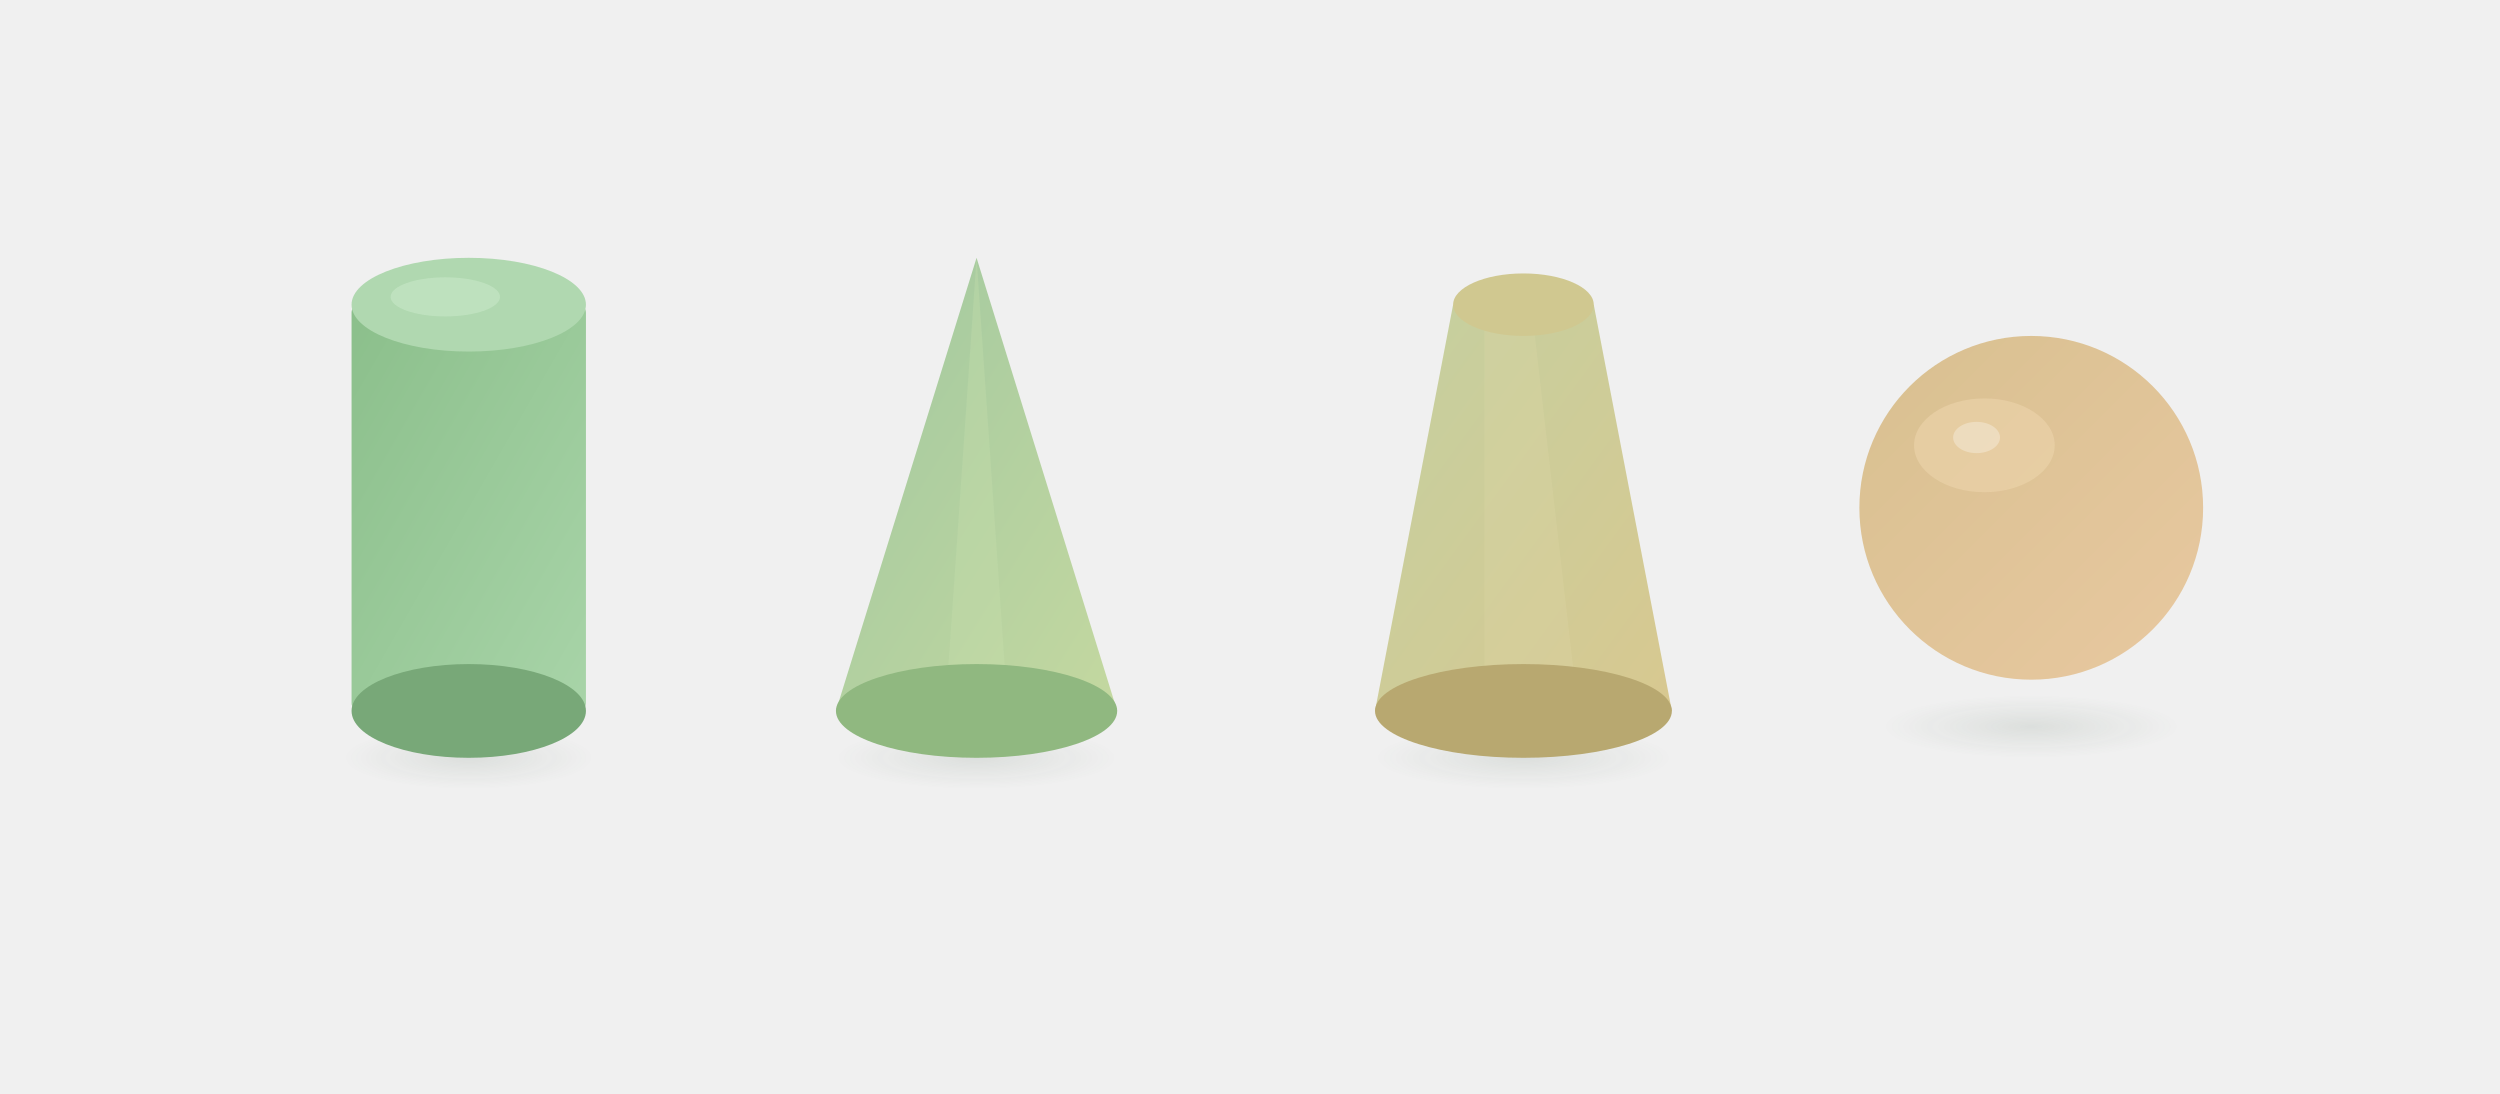
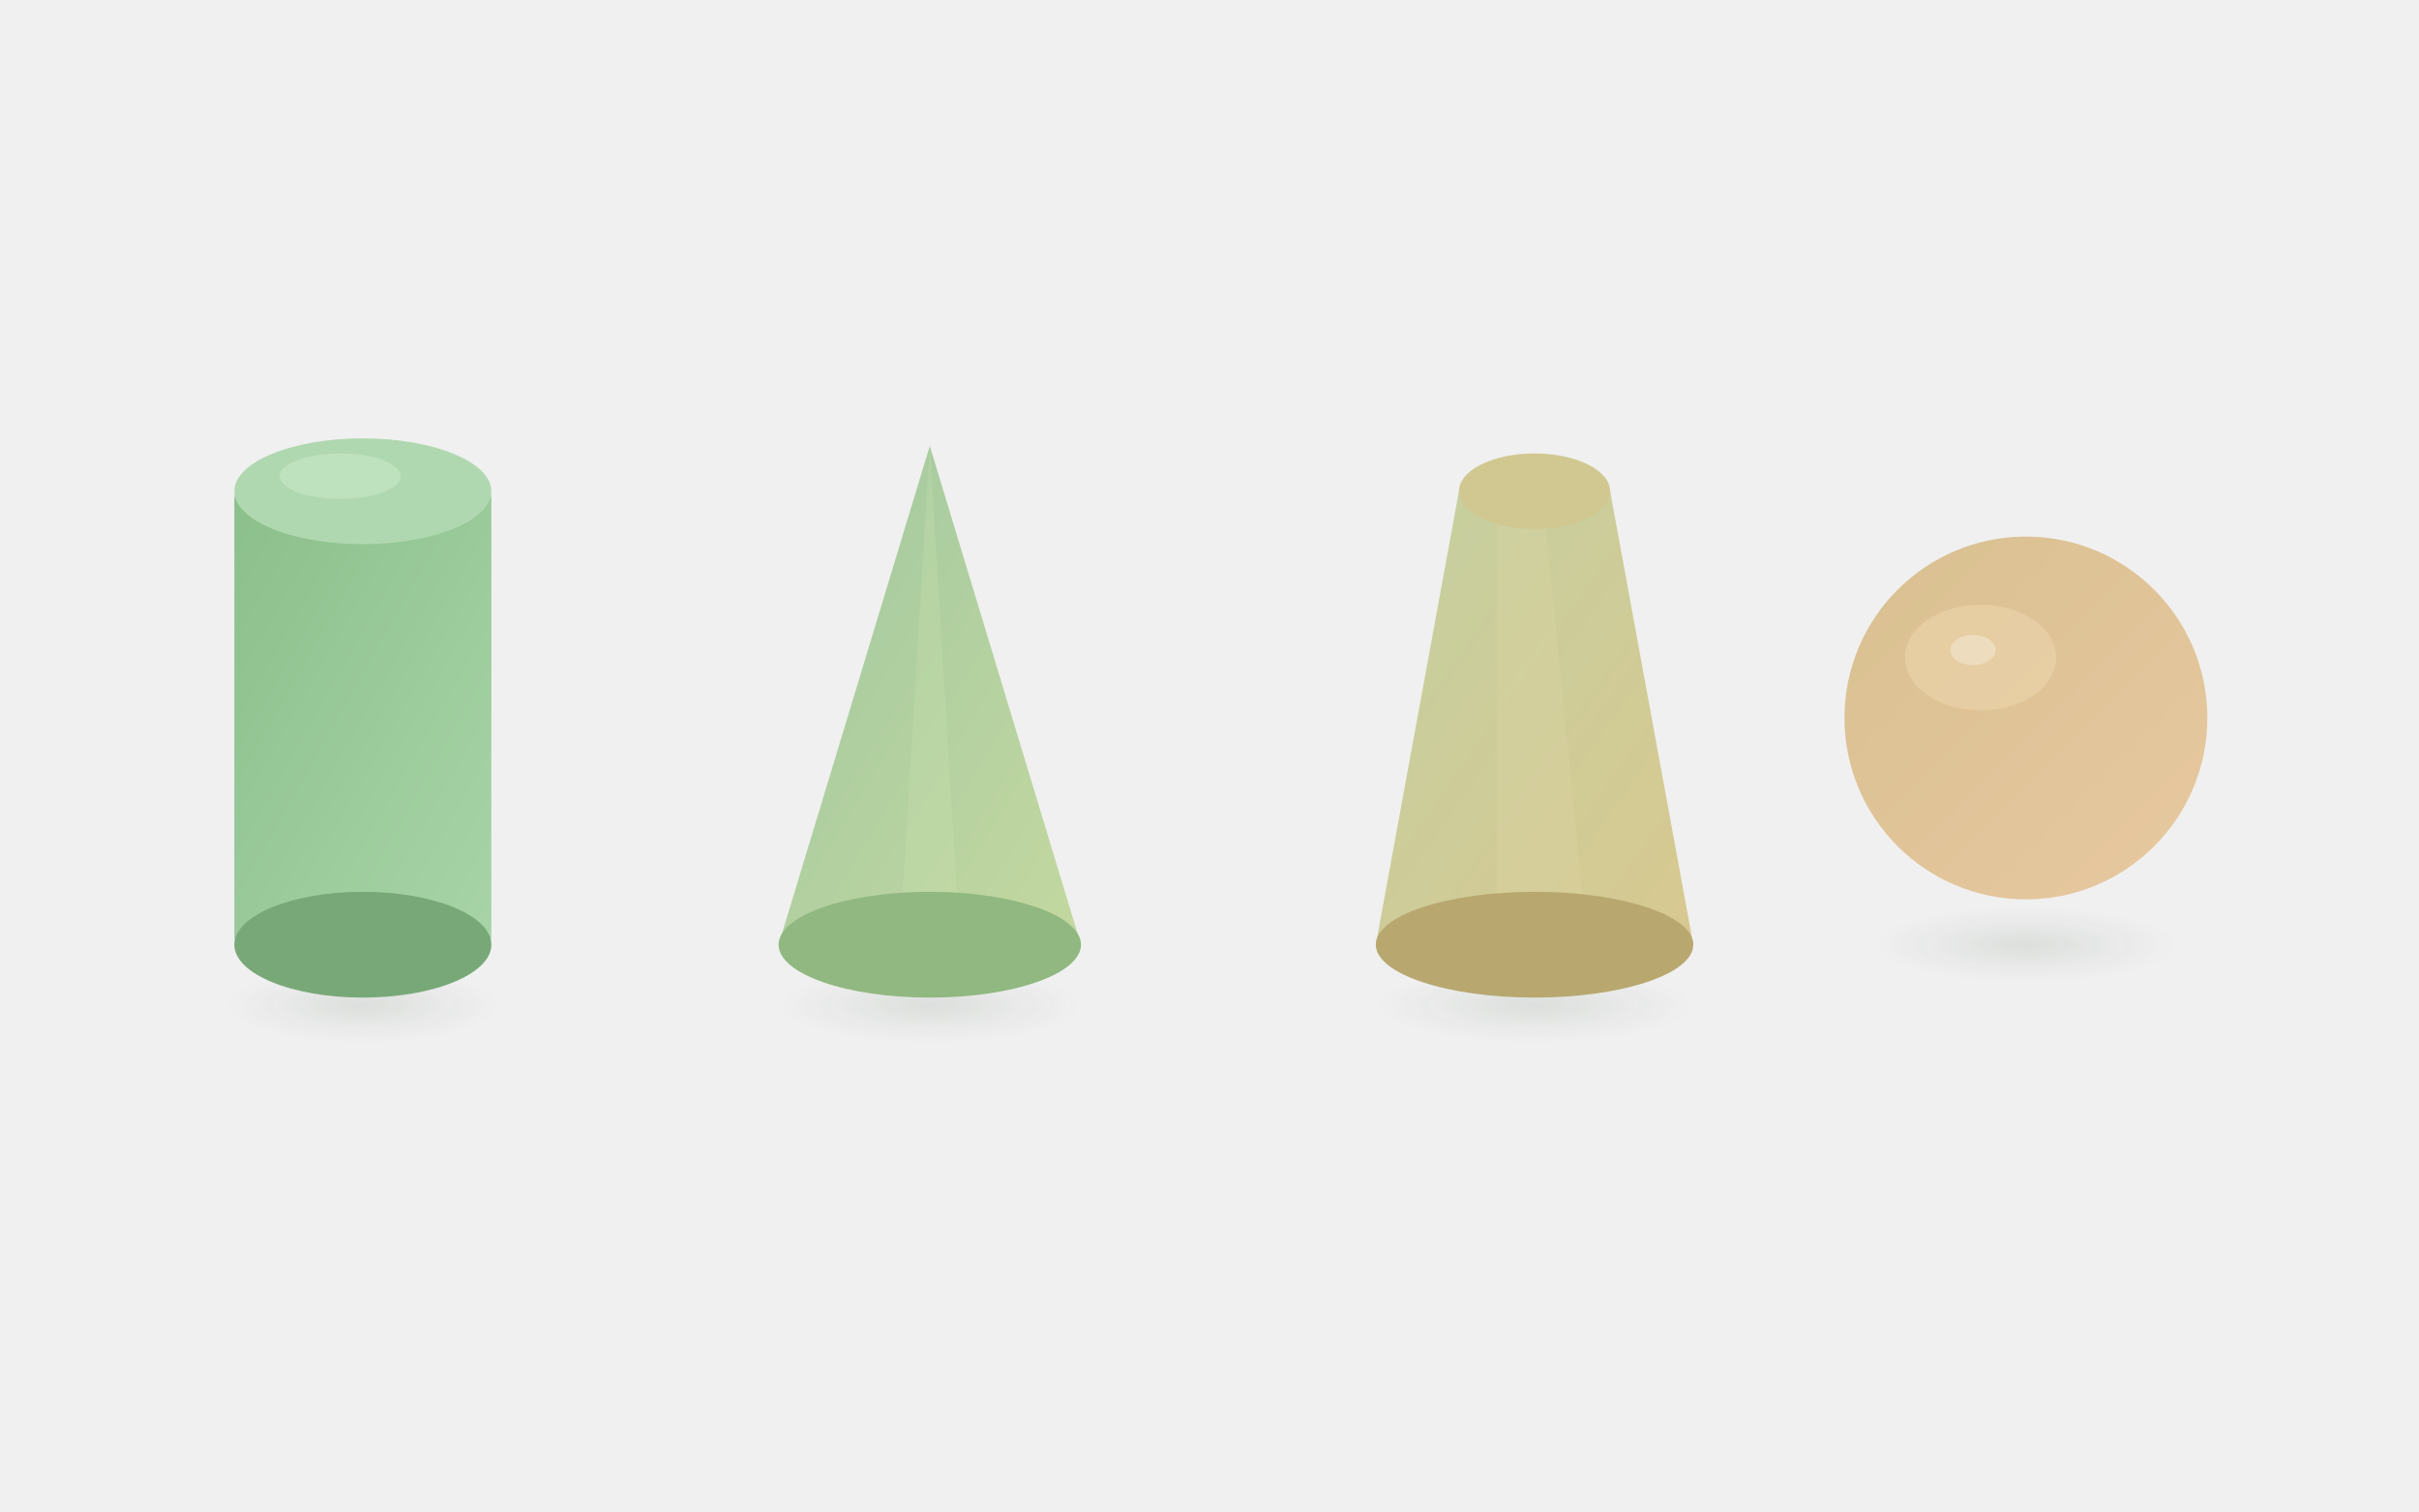
- <svg xmlns="http://www.w3.org/2000/svg" viewBox="0 0 320 140">
+ <svg xmlns="http://www.w3.org/2000/svg" viewBox="0 0 320 200">
  <defs>
    <linearGradient id="cyl" x1="0" y1="0" x2="1" y2="1">
      <stop offset="0%" stop-color="#8BBF8B" />
      <stop offset="100%" stop-color="#A8D4A8" />
    </linearGradient>
    <linearGradient id="cone" x1="0" y1="0" x2="1" y2="1">
      <stop offset="0%" stop-color="#A0C8A0" />
      <stop offset="100%" stop-color="#C4D8A0" />
    </linearGradient>
    <linearGradient id="frust" x1="0" y1="0" x2="1" y2="1">
      <stop offset="0%" stop-color="#C4D0A0" />
      <stop offset="100%" stop-color="#D8C890" />
    </linearGradient>
    <linearGradient id="sph" x1="0" y1="0" x2="1" y2="1">
      <stop offset="0%" stop-color="#D8C090" />
      <stop offset="100%" stop-color="#E8C8A0" />
    </linearGradient>
    <radialGradient id="shadow" cx="0.5" cy="0.5" r="0.5">
      <stop offset="0%" stop-color="rgba(45,74,50,0.10)" />
      <stop offset="100%" stop-color="rgba(45,74,50,0)" />
    </radialGradient>
  </defs>
-   <g transform="translate(60, 65)">
-     <ellipse cx="0" cy="32" rx="16" ry="4" fill="url(#shadow)" />
-     <rect x="-15" y="-26" width="30" height="52" fill="url(#cyl)" rx="1" />
-     <ellipse cx="0" cy="-26" rx="15" ry="6" fill="#B0D8B0" />
-     <ellipse cx="-3" cy="-27" rx="7" ry="2.5" fill="#C8E8C8" opacity="0.6" />
-     <ellipse cx="0" cy="26" rx="15" ry="6" fill="#78A878" />
+   <g transform="translate(48, 95)">
+     <ellipse cx="0" cy="38" rx="18" ry="5" fill="url(#shadow)" />
+     <rect x="-17" y="-30" width="34" height="60" fill="url(#cyl)" rx="1" />
+     <ellipse cx="0" cy="-30" rx="17" ry="7" fill="#B0D8B0" />
+     <ellipse cx="-3" cy="-32" rx="8" ry="3" fill="#C8E8C8" opacity="0.6" />
+     <ellipse cx="0" cy="30" rx="17" ry="7" fill="#78A878" />
  </g>
-   <g transform="translate(125, 65)">
-     <ellipse cx="0" cy="32" rx="18" ry="4" fill="url(#shadow)" />
-     <polygon points="0,-32 -18,26 18,26" fill="url(#cone)" />
-     <polygon points="0,-32 -4,26 4,26" fill="#C8E0B0" opacity="0.3" />
-     <ellipse cx="0" cy="26" rx="18" ry="6" fill="#90B880" />
+   <g transform="translate(123, 95)">
+     <ellipse cx="0" cy="38" rx="20" ry="5" fill="url(#shadow)" />
+     <polygon points="0,-36 -20,30 20,30" fill="url(#cone)" />
+     <polygon points="0,-36 -4,30 4,30" fill="#C8E0B0" opacity="0.3" />
+     <ellipse cx="0" cy="30" rx="20" ry="7" fill="#90B880" />
  </g>
-   <g transform="translate(195, 65)">
-     <ellipse cx="0" cy="32" rx="19" ry="4" fill="url(#shadow)" />
-     <polygon points="-9,-26 9,-26 19,26 -19,26" fill="url(#frust)" />
-     <polygon points="-5,-26 1,-26 7,26 -5,26" fill="#E0D8A8" opacity="0.25" />
-     <ellipse cx="0" cy="-26" rx="9" ry="4" fill="#D0C890" />
-     <ellipse cx="0" cy="26" rx="19" ry="6" fill="#B8A870" />
+   <g transform="translate(203, 95)">
+     <ellipse cx="0" cy="38" rx="21" ry="5" fill="url(#shadow)" />
+     <polygon points="-10,-30 10,-30 21,30 -21,30" fill="url(#frust)" />
+     <polygon points="-5,-30 1,-30 7,30 -5,30" fill="#E0D8A8" opacity="0.25" />
+     <ellipse cx="0" cy="-30" rx="10" ry="5" fill="#D0C890" />
+     <ellipse cx="0" cy="30" rx="21" ry="7" fill="#B8A870" />
  </g>
-   <g transform="translate(260, 65)">
-     <ellipse cx="0" cy="28" rx="19" ry="4" fill="url(#shadow)" />
-     <circle cx="0" cy="0" r="22" fill="url(#sph)" />
-     <ellipse cx="-6" cy="-8" rx="9" ry="6" fill="#F0D8B0" opacity="0.5" />
+   <g transform="translate(268, 95)">
+     <ellipse cx="0" cy="30" rx="20" ry="5" fill="url(#shadow)" />
+     <circle cx="0" cy="0" r="24" fill="url(#sph)" />
+     <ellipse cx="-6" cy="-8" rx="10" ry="7" fill="#F0D8B0" opacity="0.5" />
    <ellipse cx="-7" cy="-9" rx="3" ry="2" fill="#FFF" opacity="0.3" />
  </g>
</svg>
